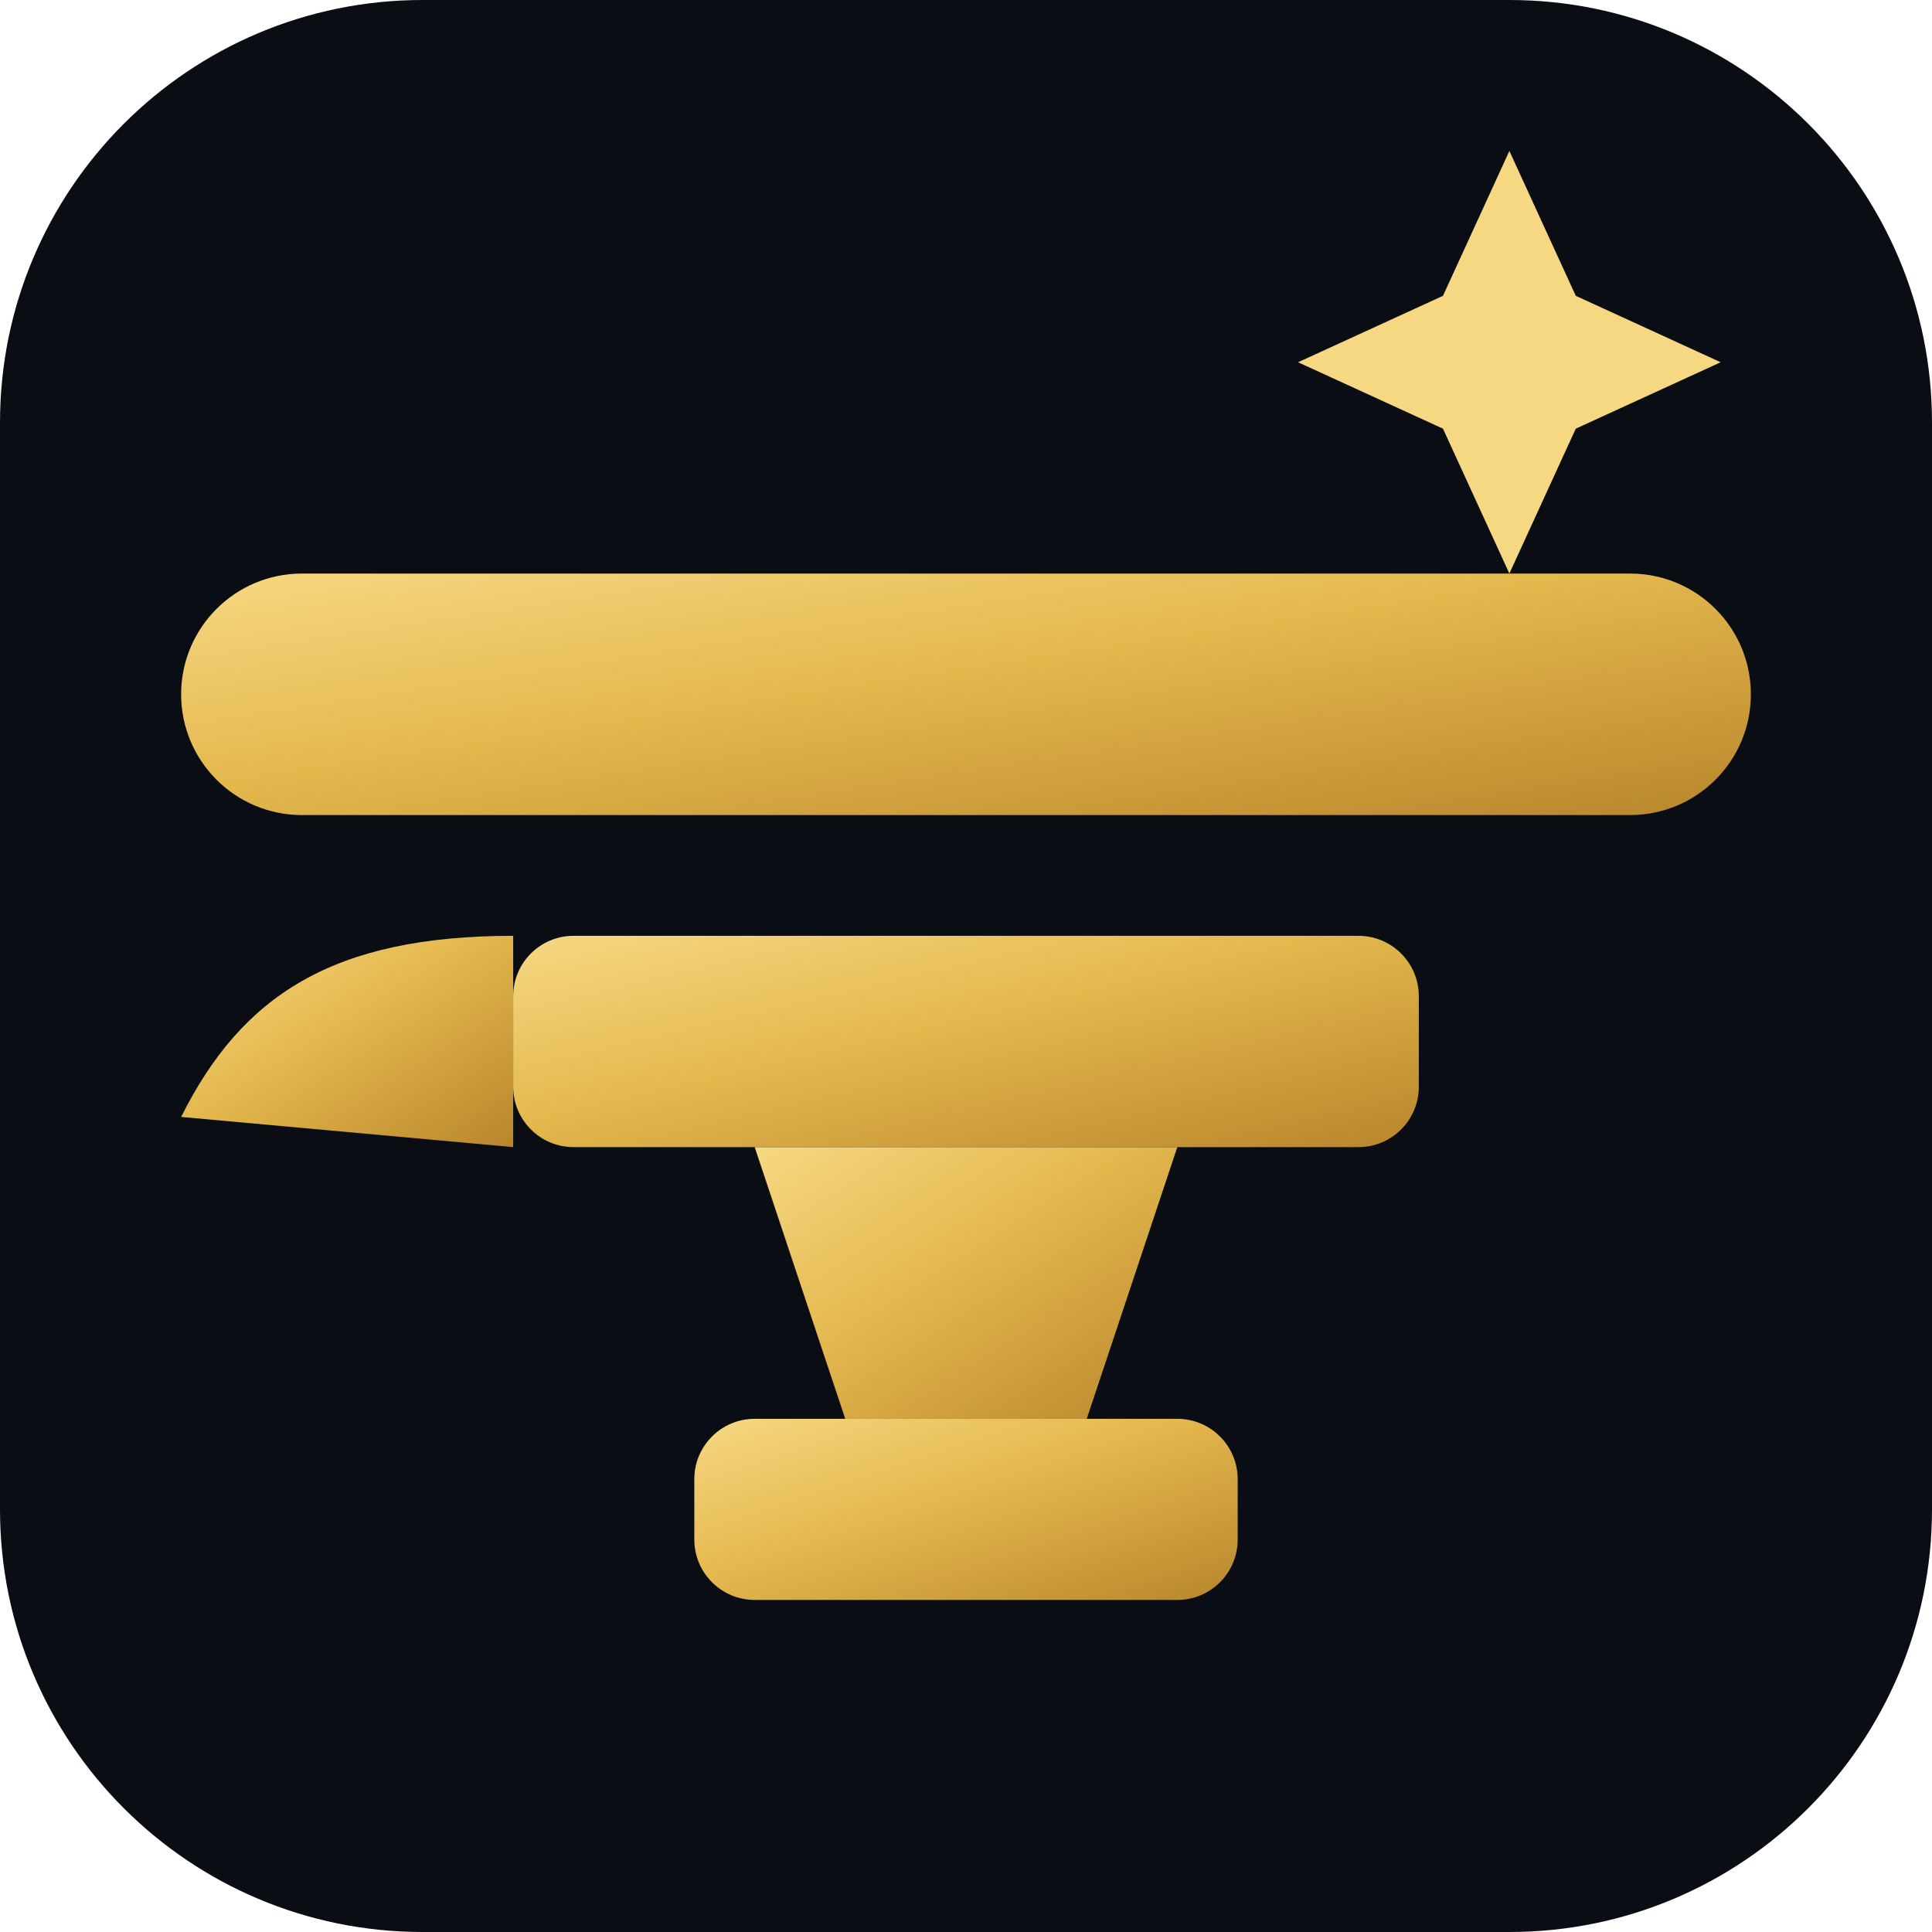
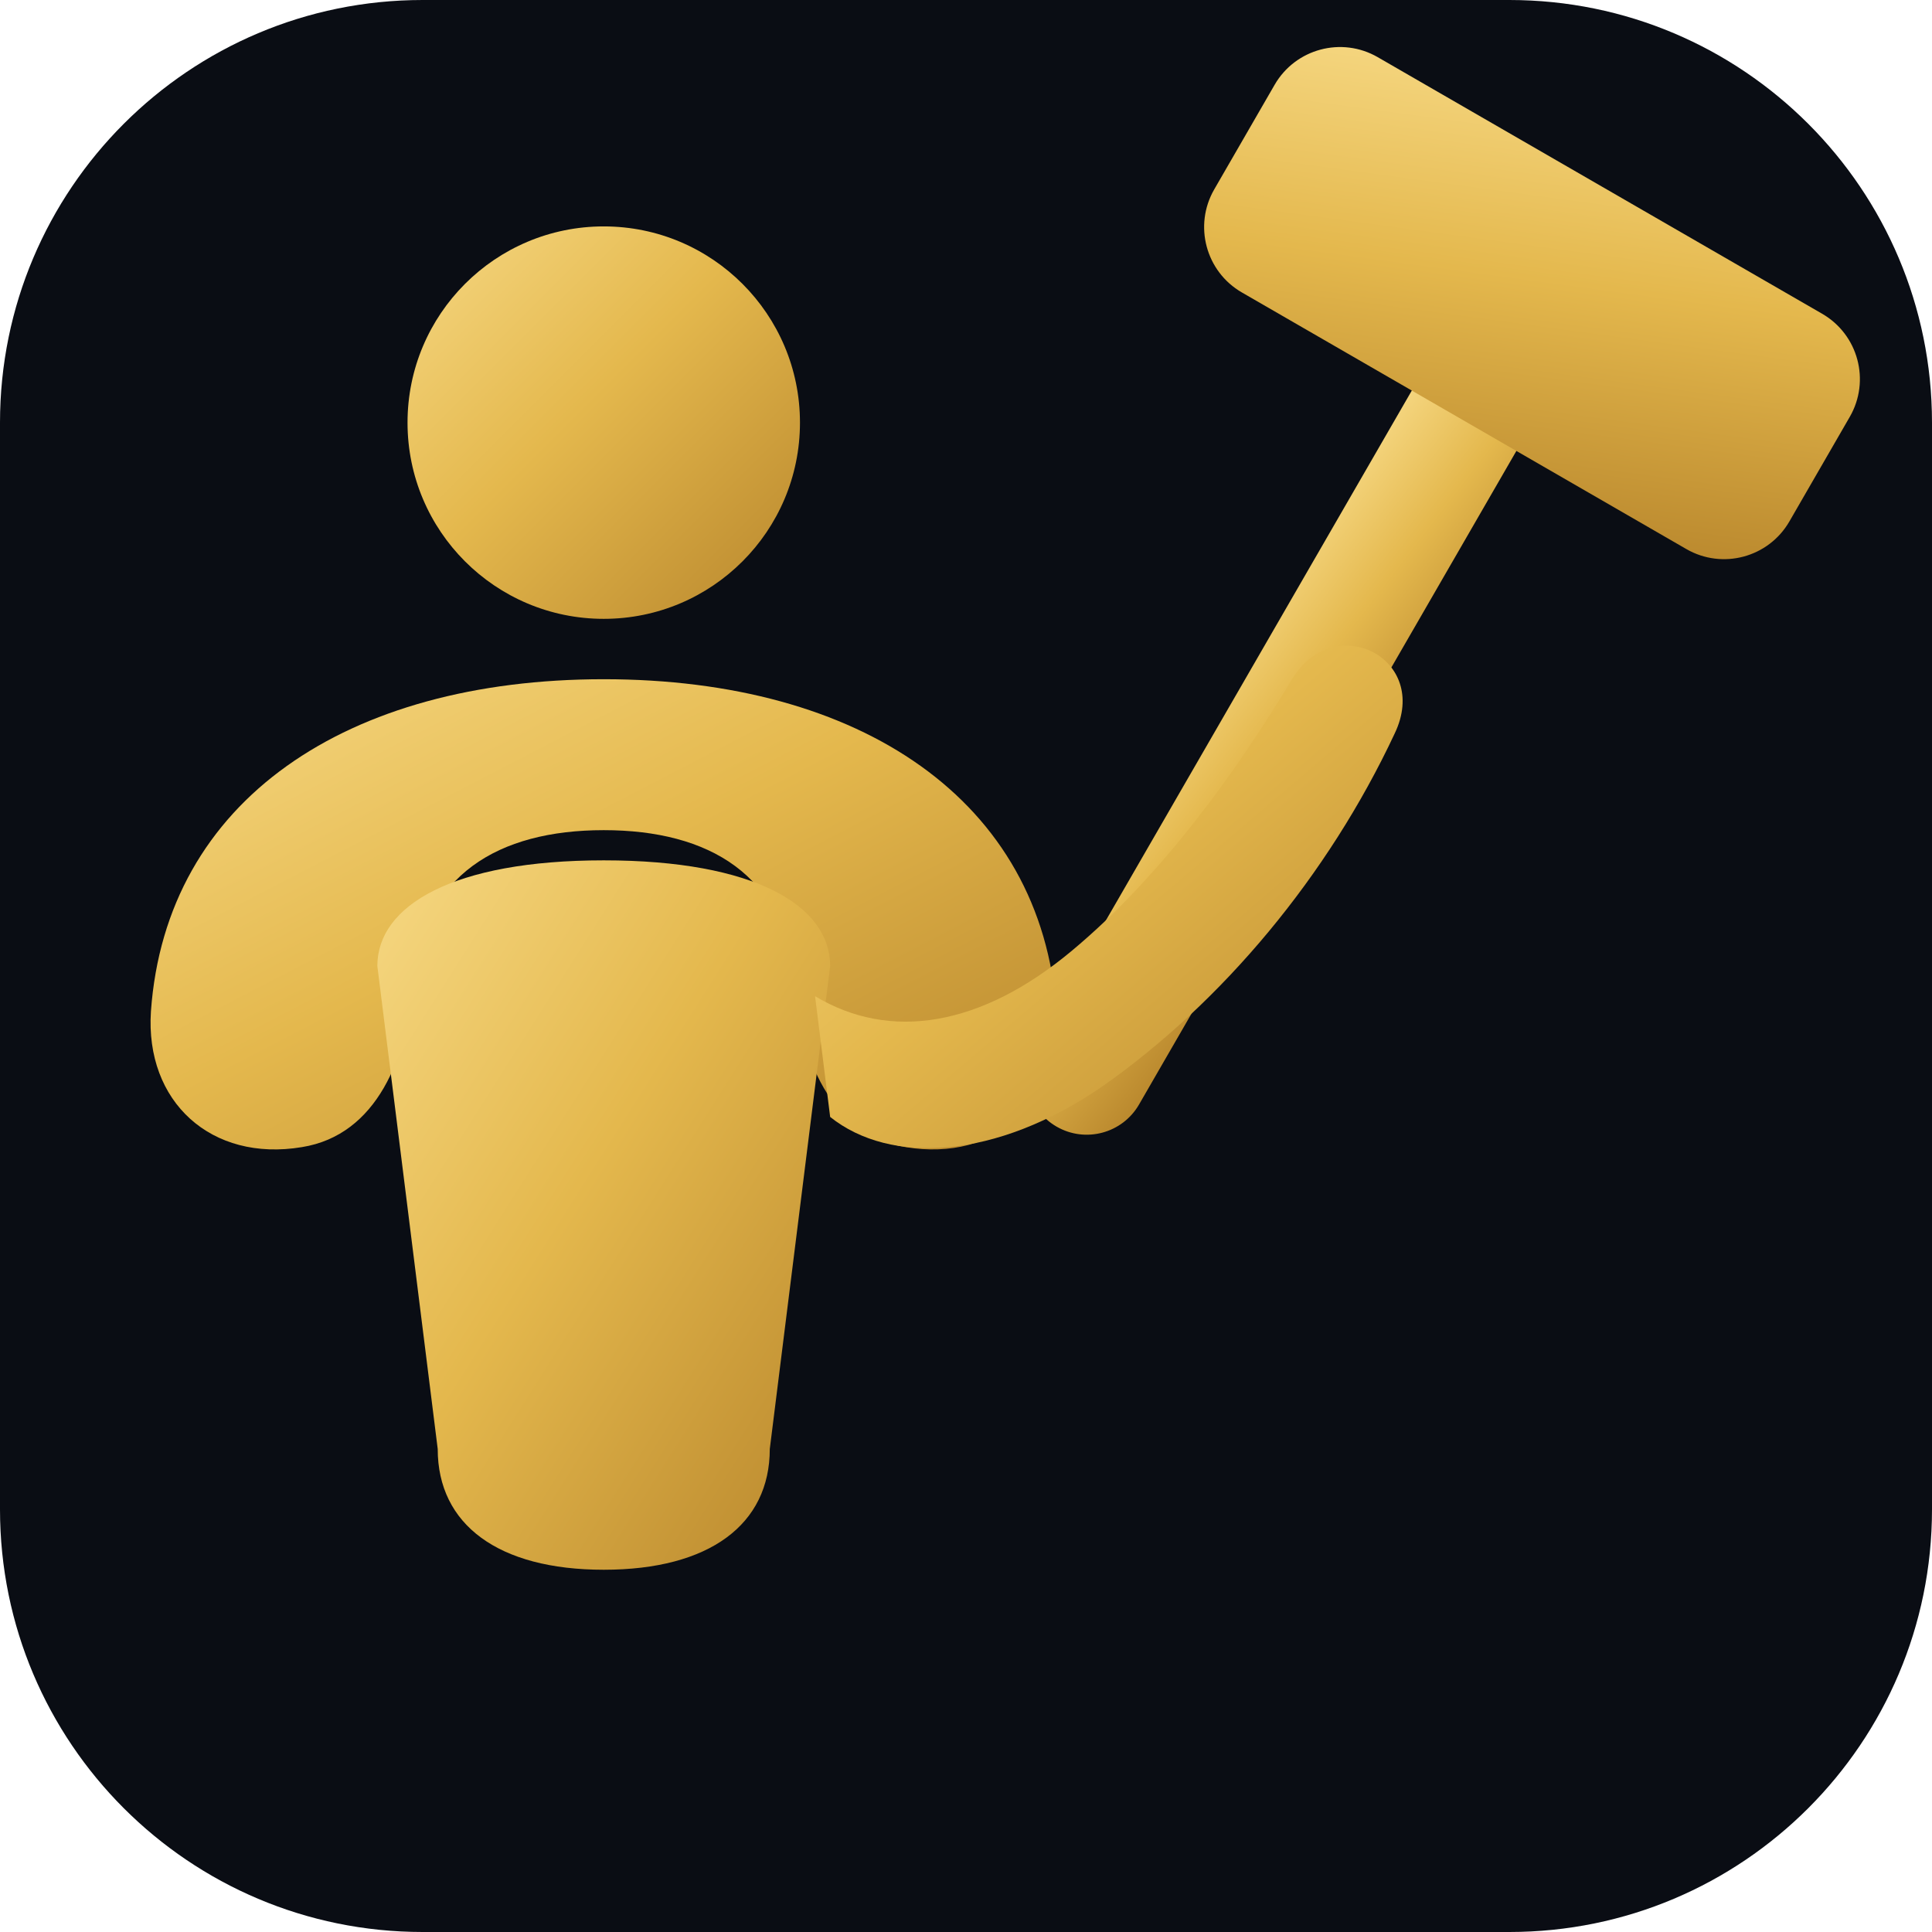
<svg xmlns="http://www.w3.org/2000/svg" width="64" height="64" viewBox="0 0 64 64" role="img" aria-label="FitForge">
  <defs>
    <linearGradient id="ffgold" x1="0" y1="0" x2="1" y2="1">
      <stop offset="0" stop-color="#F6D883" />
      <stop offset="0.45" stop-color="#E4B84D" />
      <stop offset="1" stop-color="#B8862C" />
    </linearGradient>
  </defs>
  <rect x="0" y="0" width="64" height="64" rx="14" fill="#0A0D14" />
-   <path d="M17 31 C11 31 8 33 6 37 L17 38 Z" fill="url(#ffgold)" />
-   <rect x="17" y="31" width="30" height="7" rx="2" fill="url(#ffgold)" />
-   <path d="M25 38 L39 38 L36 47 L28 47 Z" fill="url(#ffgold)" />
-   <rect x="23" y="47" width="18" height="6" rx="2" fill="url(#ffgold)" />
-   <rect x="6" y="19" width="52" height="8" rx="4" fill="url(#ffgold)" />
-   <path d="M50 5 L52.2 9.8 L57 12 L52.2 14.2 L50 19 L47.8 14.2 L43 12 L47.8 9.8 Z" fill="#F6D883" />
+   <g fill="url(#ffgold)">
+     <g transform="rotate(30 45 20)">
+       <rect x="43" y="10" width="4" height="30" rx="2" />
+       <rect x="34" y="4" width="22" height="9" rx="2.5" />
+     </g>
+     <circle cx="20" cy="14" r="6.5" />
+     <path d="M20 22.5 C11.5 22.5 5.5 26.5 5 33.5 C4.8 36.5 7 38.5 10 38 C12.5 37.6 13.5 35 13.7 32.5 C14 29 16.5 27.5 20 27.5 C23.5 27.5 26 29 26.3 32.5 C26.5 35 27.5 37.6 30 38 C33 38.5 35.2 36.5 35 33.5 C34.5 26.5 28.5 22.5 20 22.5 Z" />
+     <path d="M12.5 32 C12.5 30 15 28.5 20 28.5 C25 28.5 27.5 30 27.5 32 L25.5 48 C25.5 50.5 23.5 52 20 52 C16.5 52 14.5 50.5 14.5 48 Z" />
+     <path d="M27 33 C29.5 34.5 32.5 34 35.5 31.5 C38.5 29 41 25.5 42.8 22.5 C44.2 20.2 47.4 21.8 46.2 24.3 C44 29 40.5 33.2 36.5 36 C33 38.4 29.5 38.6 27.5 37 Z" />
+   </g>
</svg>
